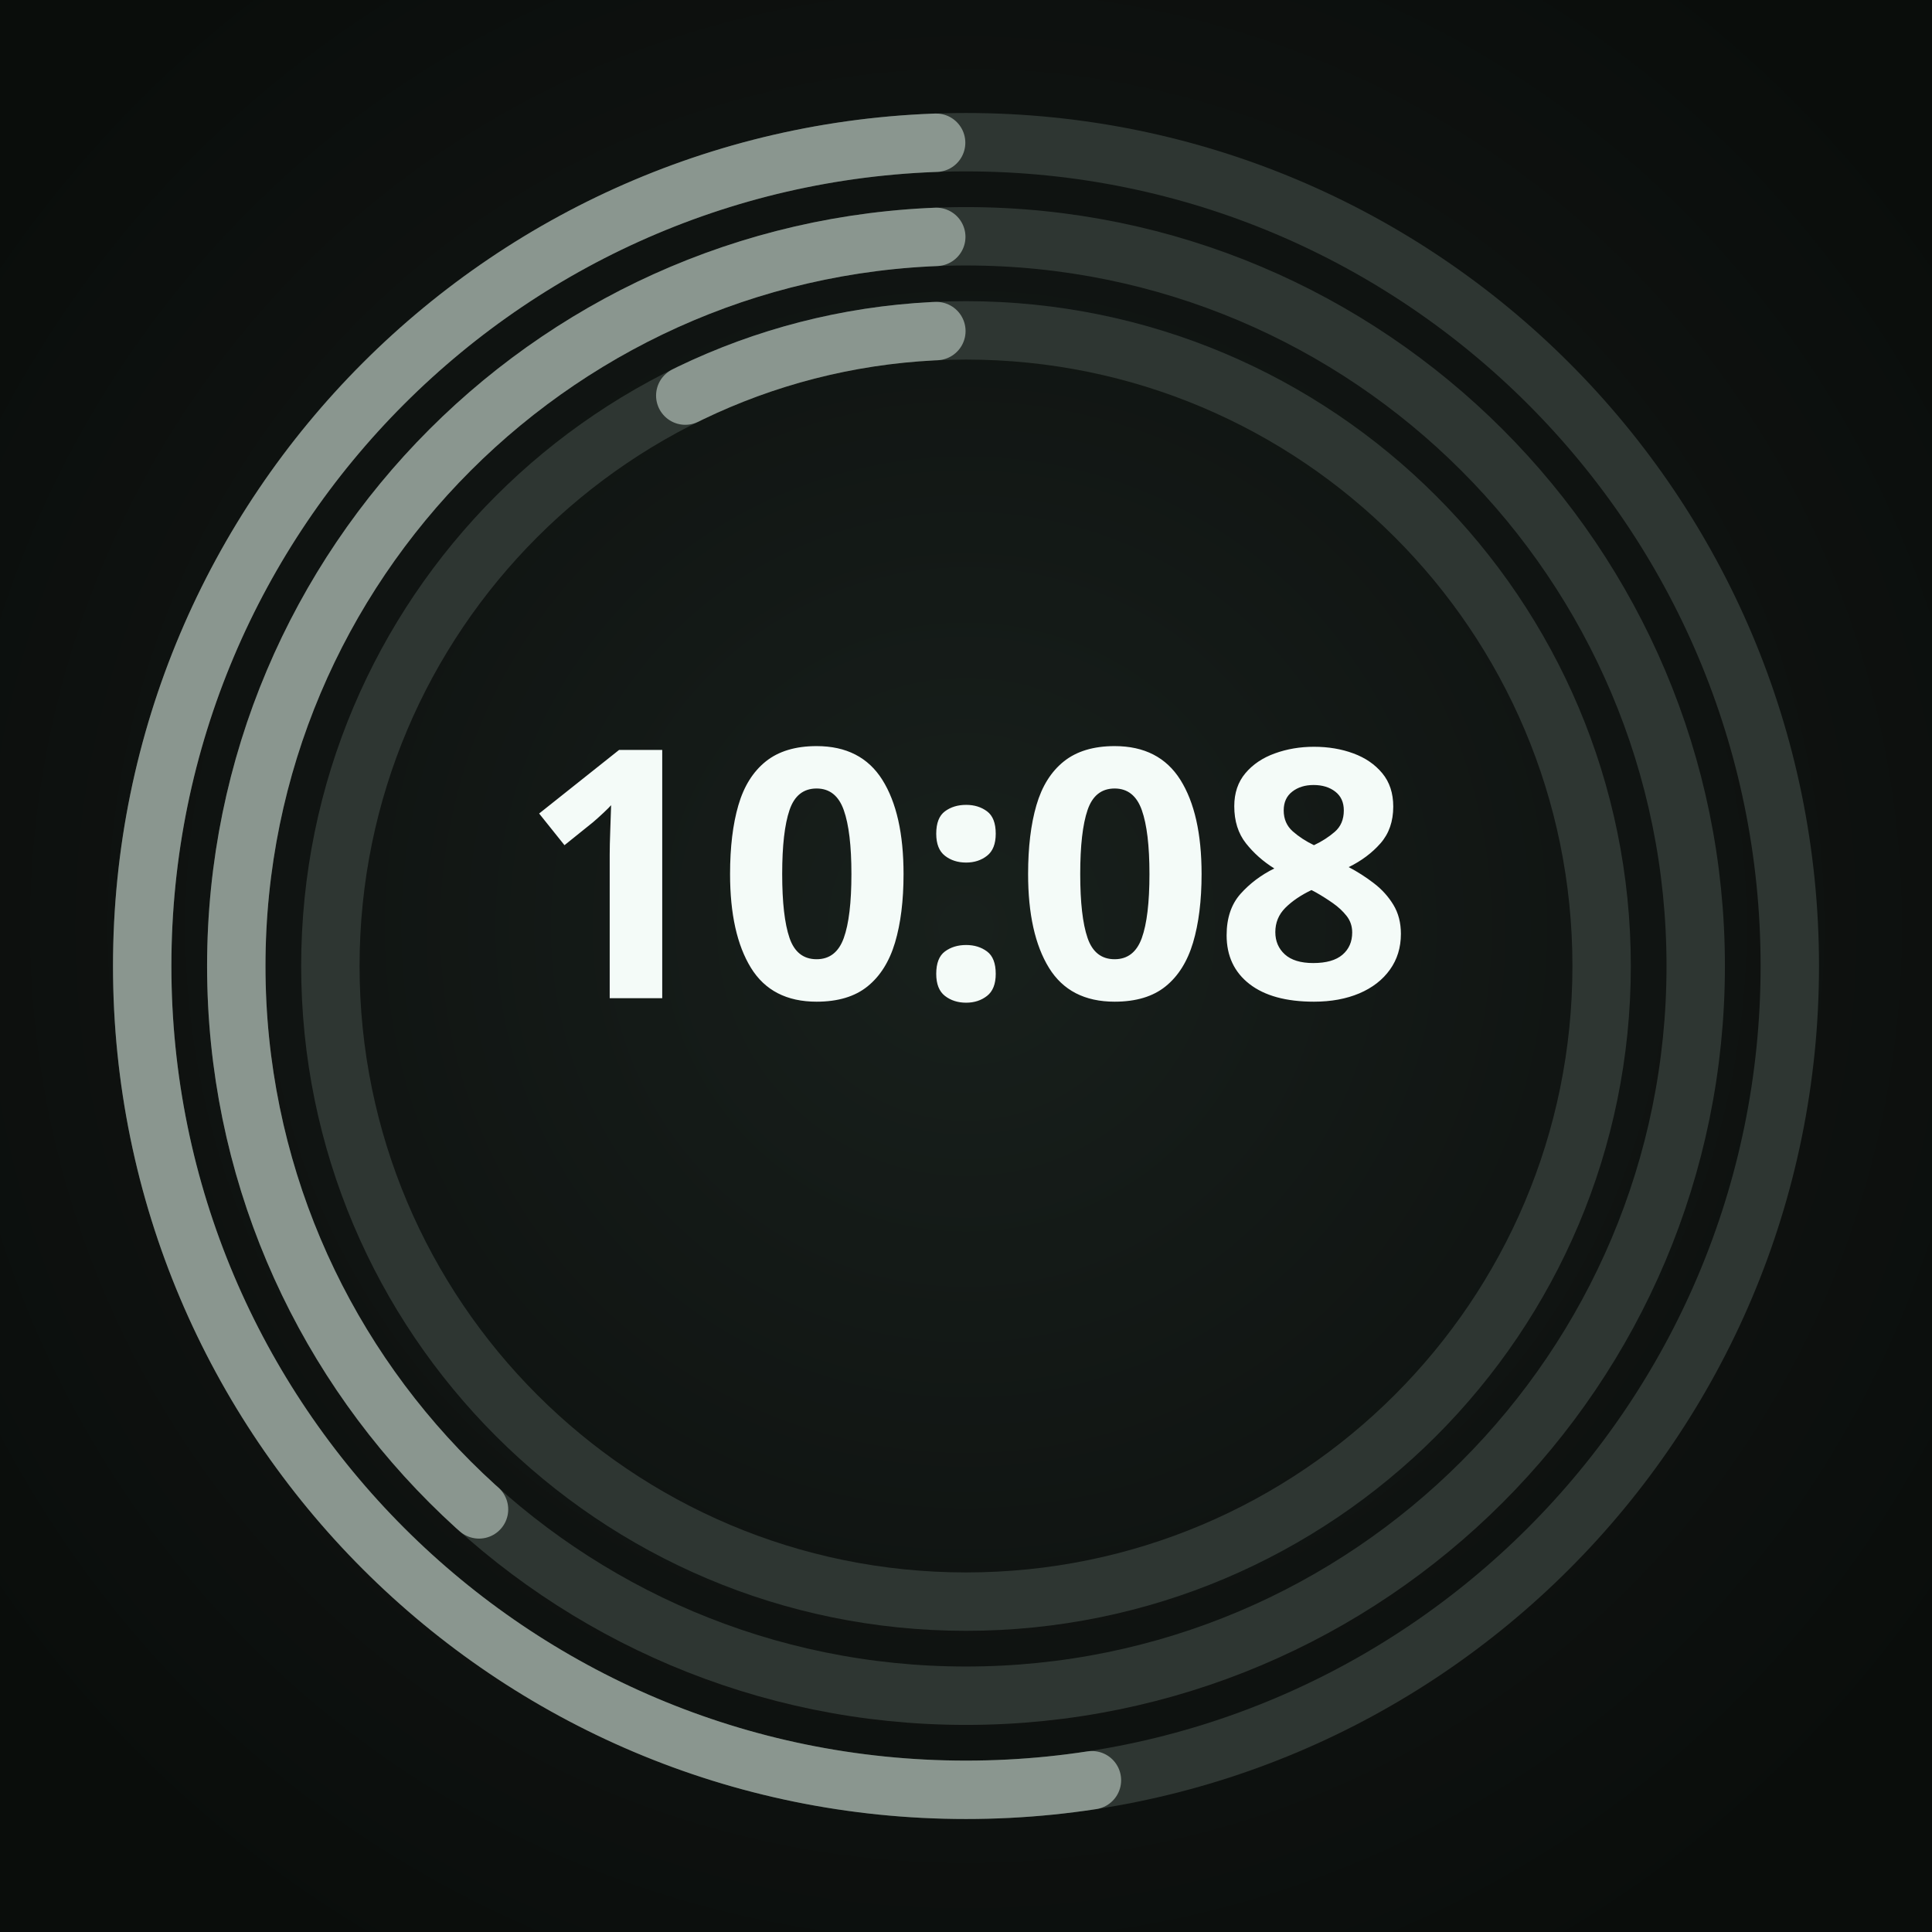
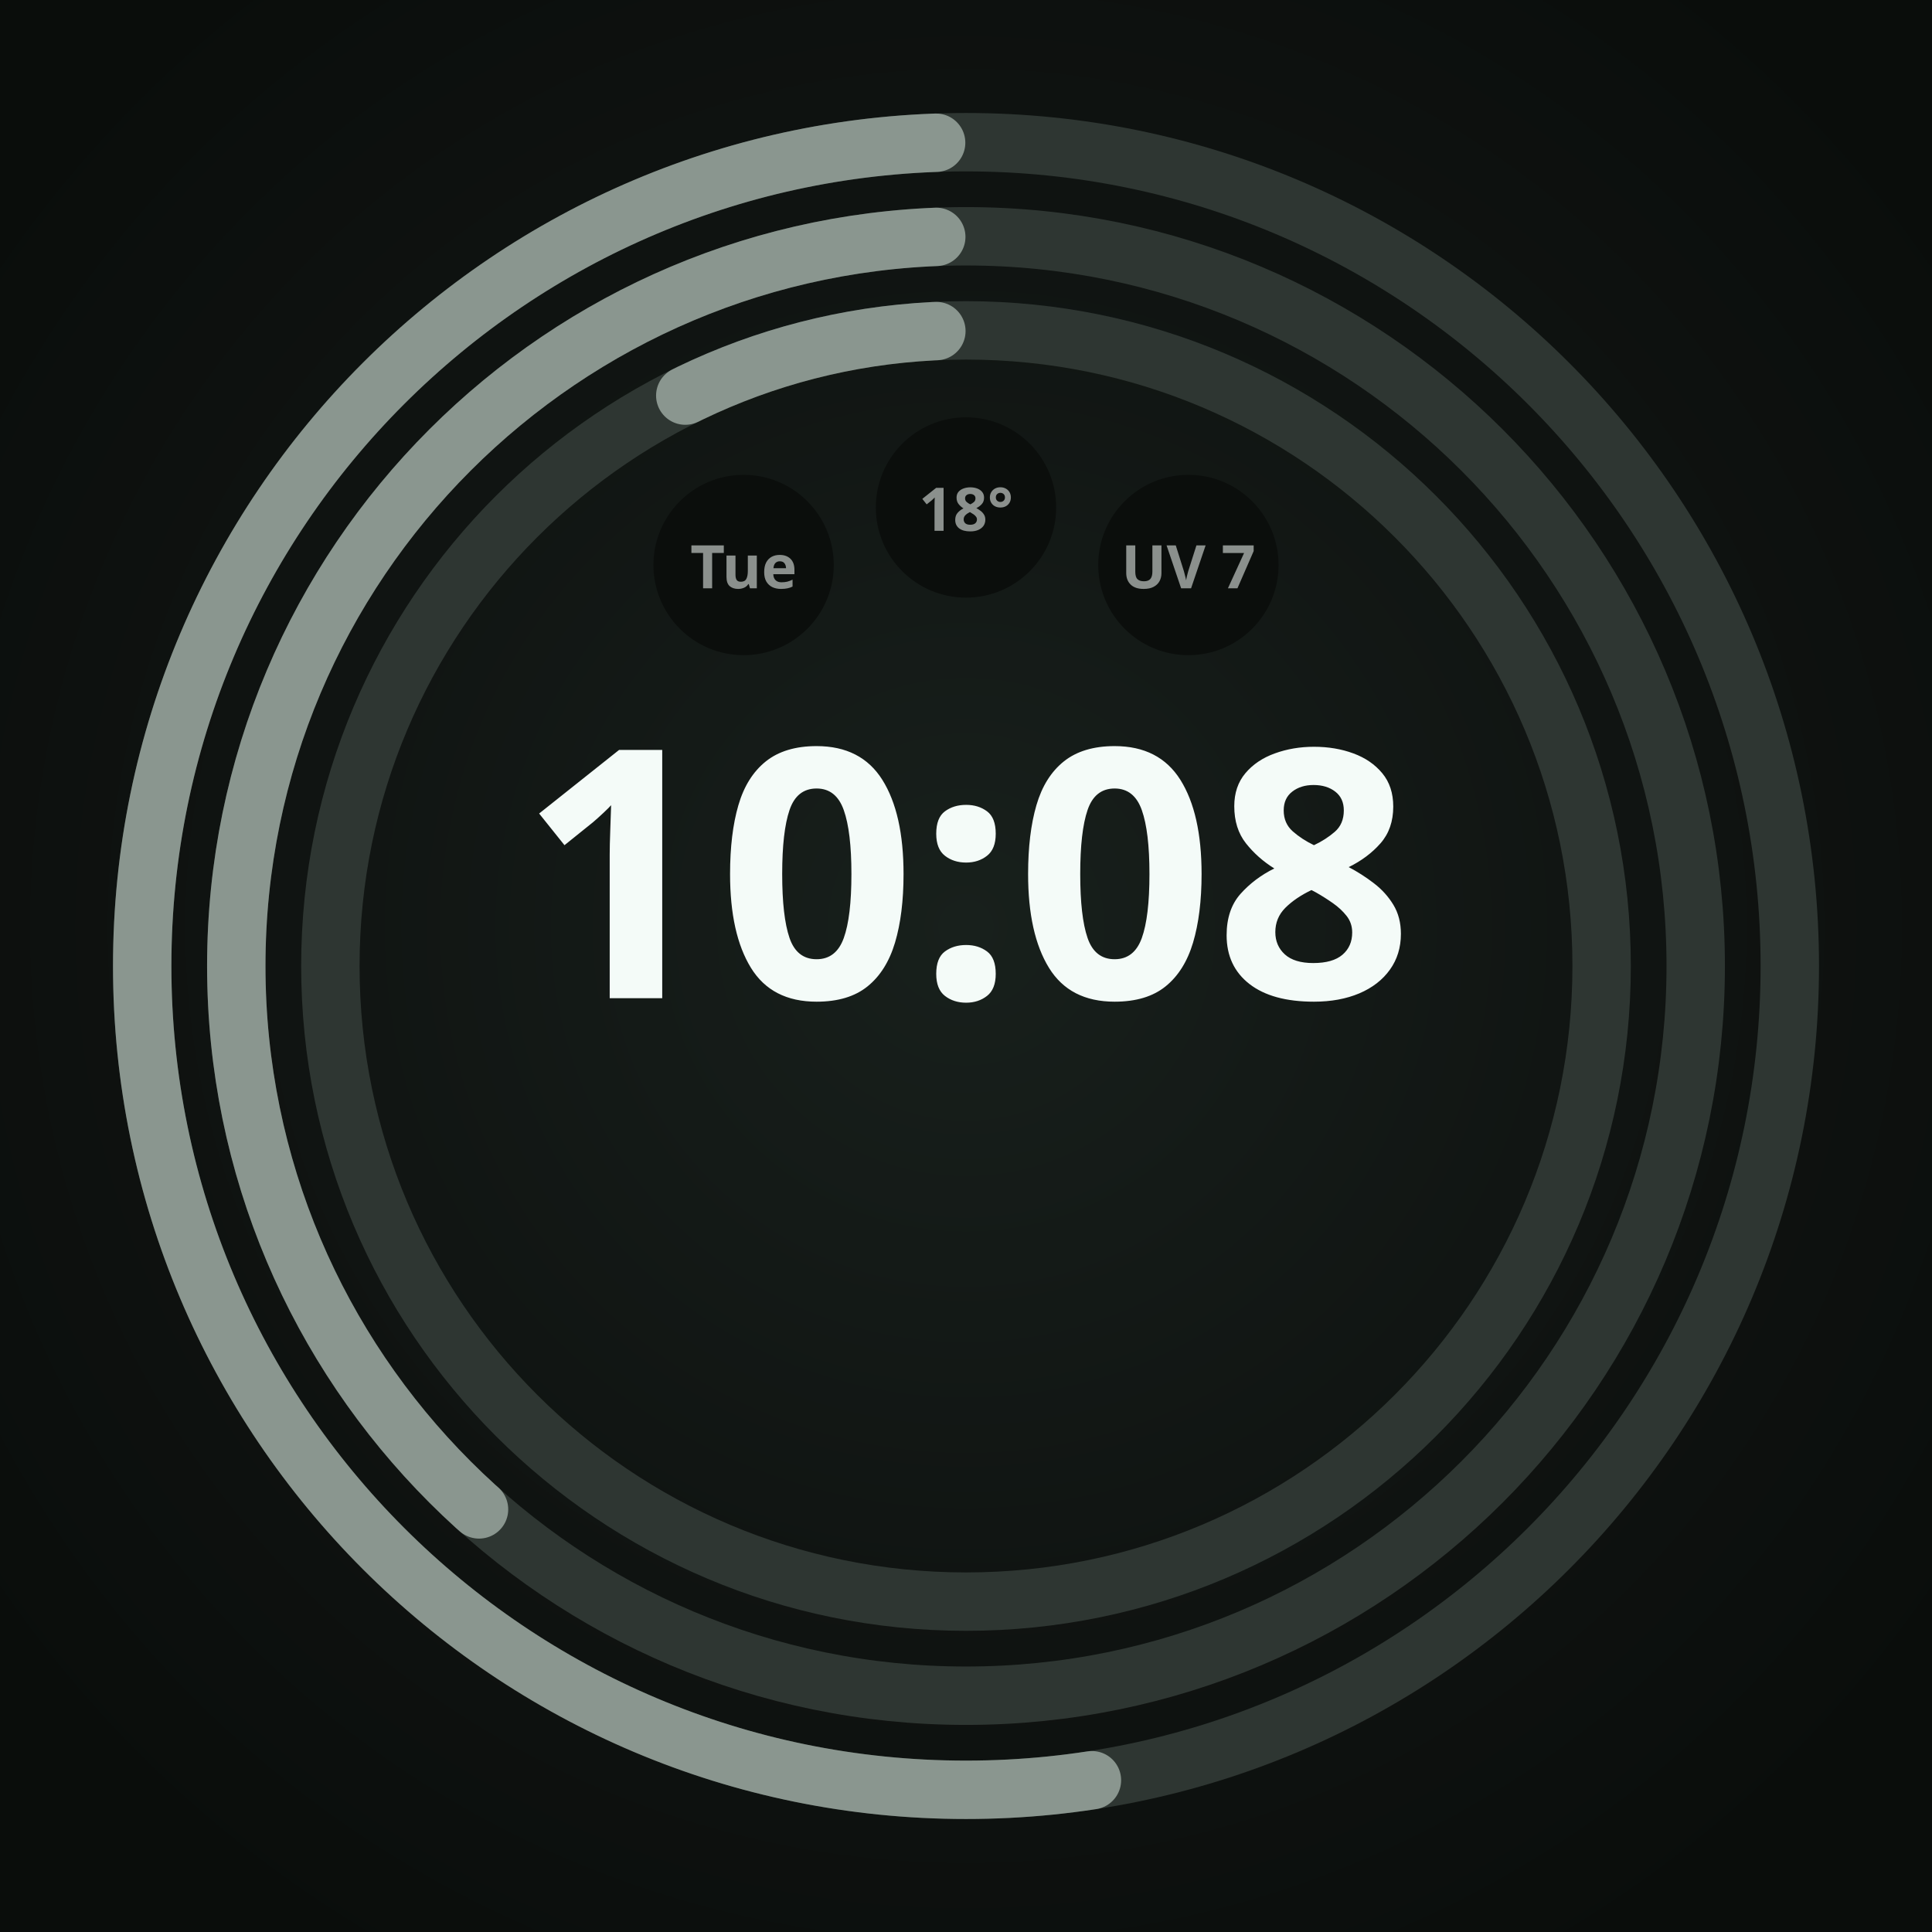
<svg xmlns="http://www.w3.org/2000/svg" width="450" height="450" viewBox="0 0 450 450" role="img" aria-label="Round · ambient · 3 providers">
  <defs>
    <radialGradient id="lift" cx="50%" cy="48%" r="62%">
      <stop offset="0%" stop-color="#18201C" />
      <stop offset="55%" stop-color="#101412" />
      <stop offset="100%" stop-color="#0A0D0B" />
+     </radialGradient>
+     <radialGradient id="cellRecess" cx="50%" cy="50%" r="50%">
+       <stop offset="0%" stop-color="#0B0E0C" />
+       <stop offset="55%" stop-color="#0B0E0C" />
+       <stop offset="100%" stop-color="#242A27" />
    </radialGradient>
  </defs>
  <rect width="450" height="450" fill="url(#lift)" />
  <circle cx="225" cy="225" r="148.05" fill="none" stroke="#2E3632" stroke-width="13.601" />
  <circle cx="225" cy="225" r="148.05" fill="none" stroke="#8A968F" stroke-width="13.601" stroke-linecap="round" stroke-dasharray="60.82 930.23" stroke-dashoffset="-862.61" transform="rotate(-90 225 225)" />
  <circle cx="225" cy="225" r="169.965" fill="none" stroke="#2E3632" stroke-width="13.601" />
  <circle cx="225" cy="225" r="169.965" fill="none" stroke="#8A968F" stroke-width="13.601" stroke-linecap="round" stroke-dasharray="402.89 1067.92" stroke-dashoffset="-658.23" transform="rotate(-90 225 225)" />
  <circle cx="225" cy="225" r="191.88" fill="none" stroke="#2E3632" stroke-width="13.601" />
  <circle cx="225" cy="225" r="191.88" fill="none" stroke="#8A968F" stroke-width="13.601" stroke-linecap="round" stroke-dasharray="625.38 1205.62" stroke-dashoffset="-573.44" transform="rotate(-90 225 225)" />
+   <circle cx="173.2" cy="131.6" r="21.0" fill="#0B0E0C" />
+   <text x="173.2" y="131.6" text-anchor="middle" dominant-baseline="central" font-family="Noto Sans, sans-serif" font-size="14.0" font-weight="700" fill="#F4FBF8" fill-opacity="0.55">Tue</text>
+   <circle cx="225.0" cy="118.2" r="21.0" fill="#0B0E0C" />
+   <text x="225.0" y="118.2" text-anchor="middle" dominant-baseline="central" font-family="Noto Sans, sans-serif" font-size="14.0" font-weight="700" fill="#F4FBF8" fill-opacity="0.55">18°</text>
+   <circle cx="276.8" cy="131.6" r="21.0" fill="#0B0E0C" />
+   <text x="276.8" y="131.6" text-anchor="middle" dominant-baseline="central" font-family="Noto Sans, sans-serif" font-size="14.0" font-weight="700" fill="#F4FBF8" fill-opacity="0.55">UV 7</text>
  <text x="225" y="232.5" text-anchor="middle" font-family="Noto Sans, sans-serif" font-size="81.0" font-weight="700" fill="#F4FBF8">10:08</text>
</svg>
